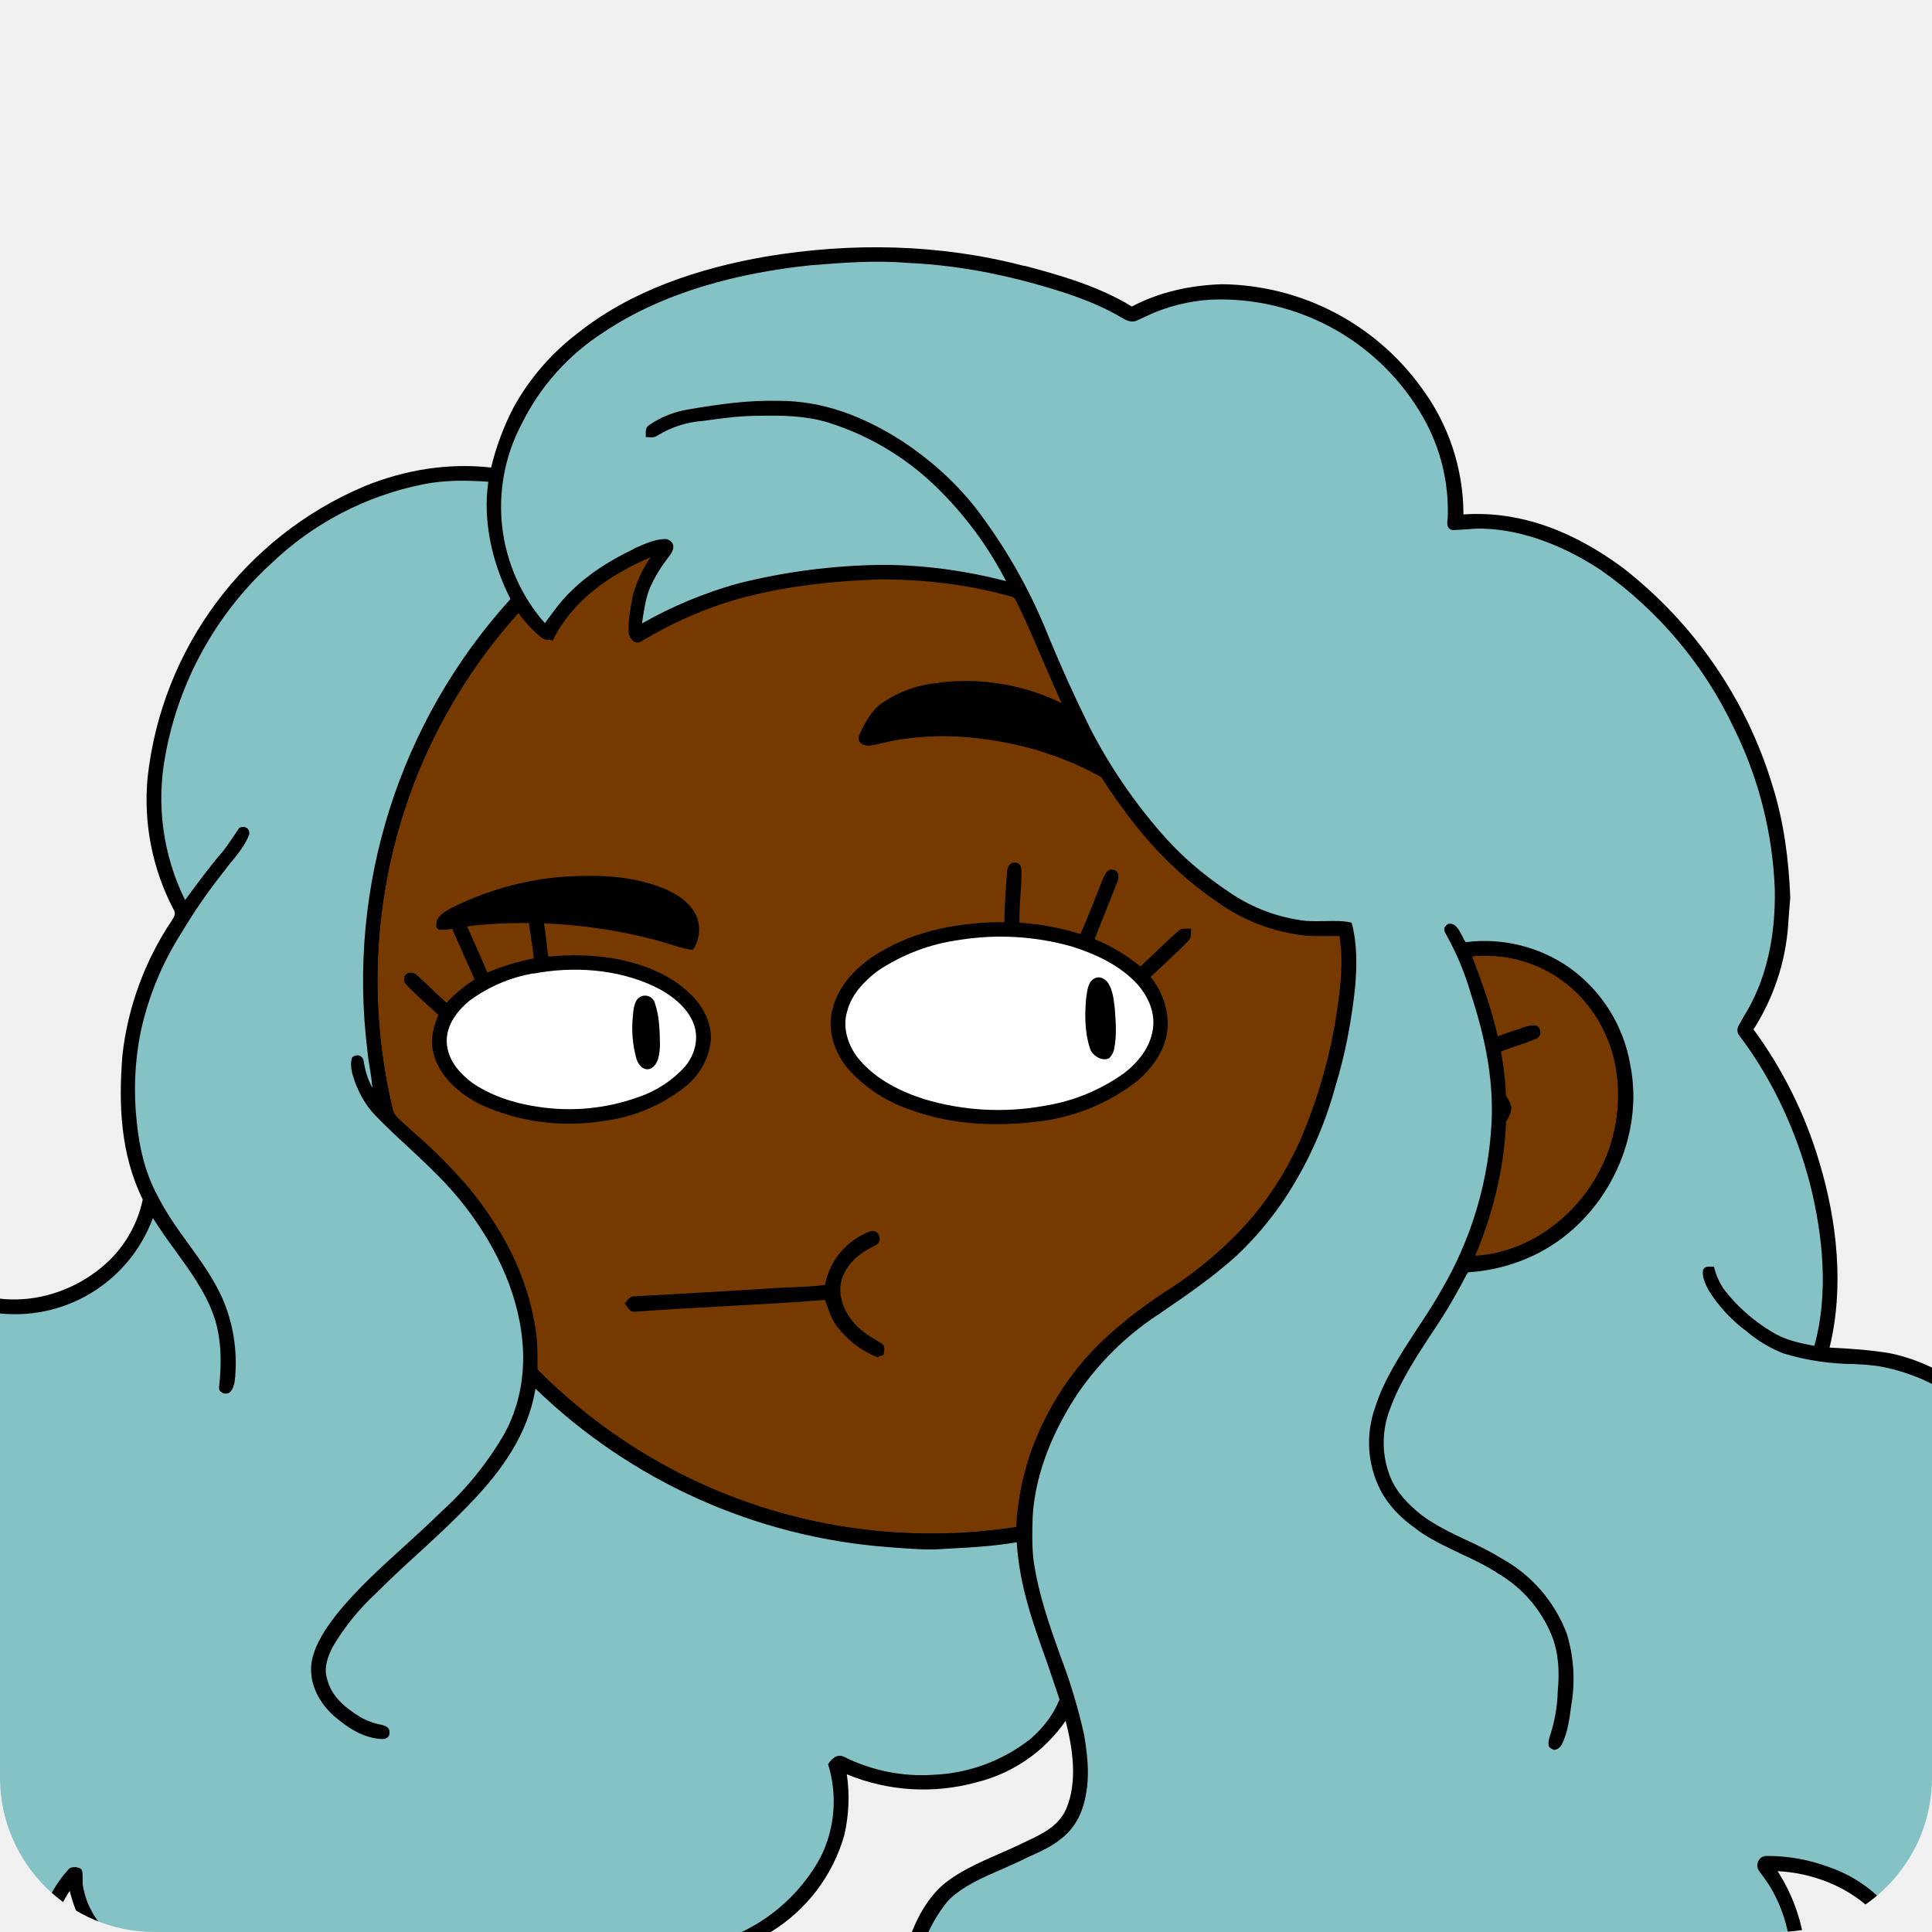
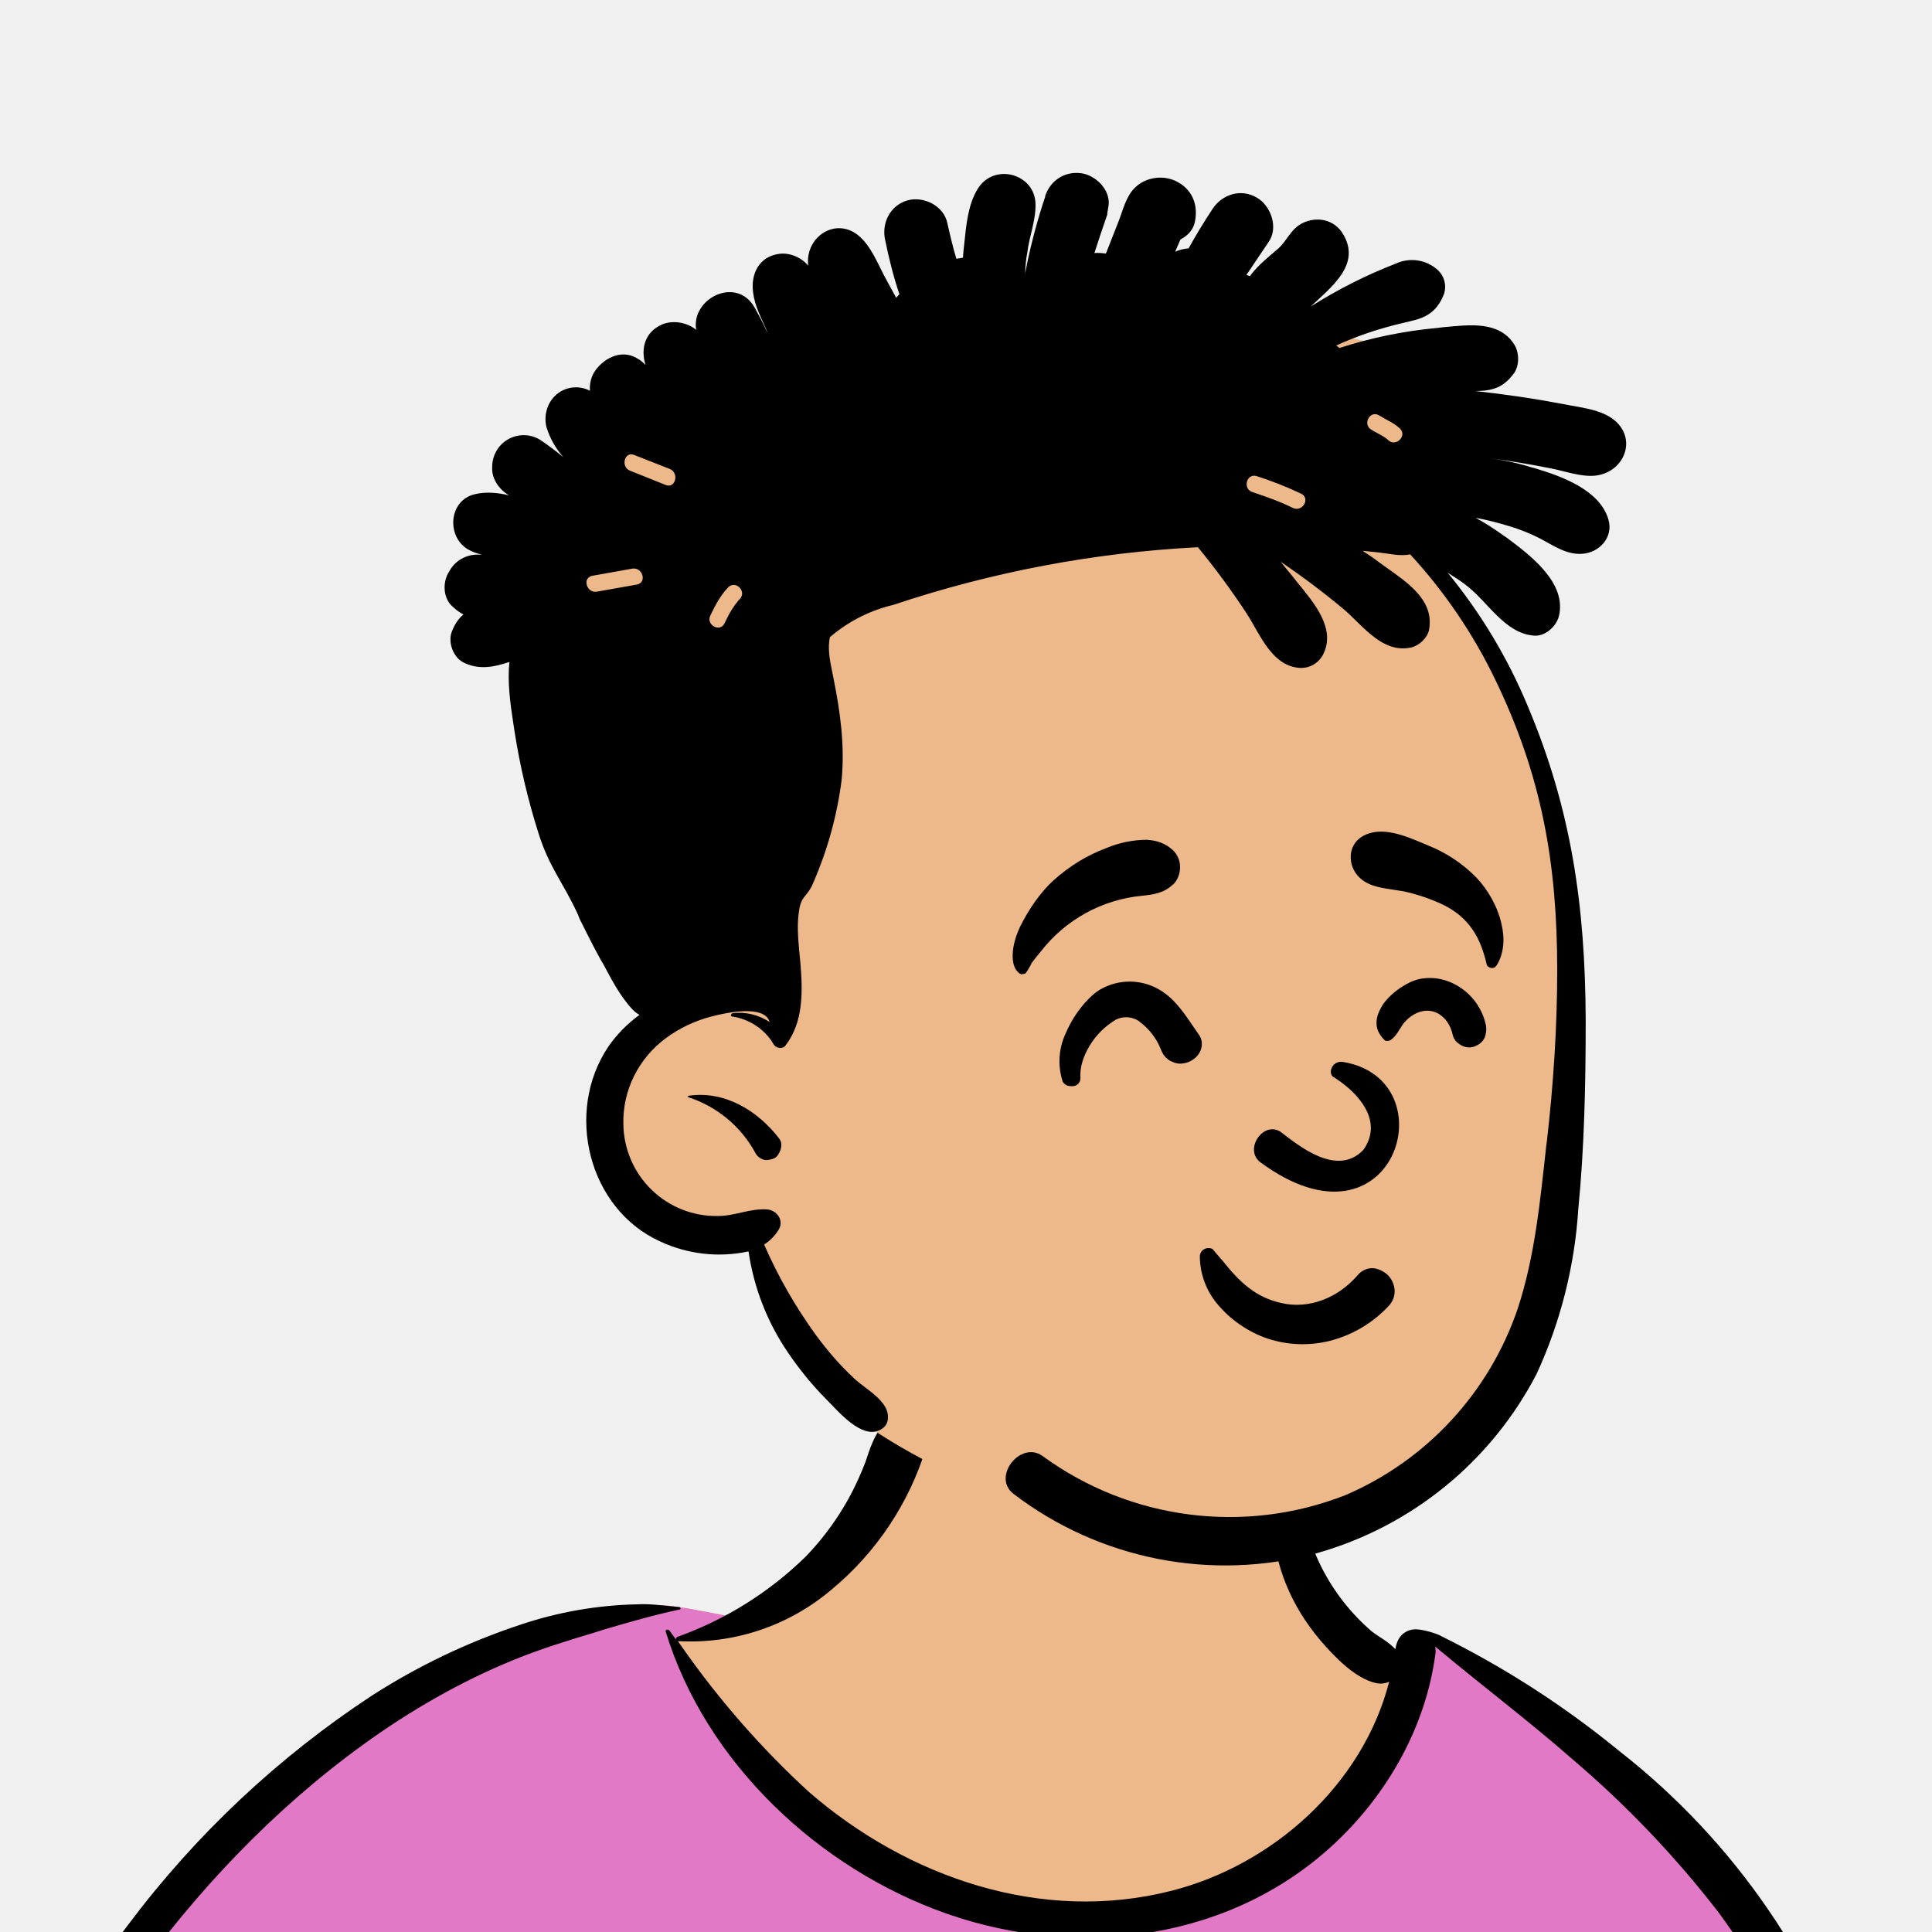
- <svg xmlns="http://www.w3.org/2000/svg" viewBox="0 0 762 762" fill="none" shape-rendering="auto">
+ <svg xmlns="http://www.w3.org/2000/svg" viewBox="0 0 704 704" fill="none" shape-rendering="auto" width="256" height="256">
  <mask id="viewboxMask">
-     <rect width="762" height="762" rx="60.96" ry="60.96" x="0" y="0" fill="#fff" />
+     <rect width="704" height="704" rx="0" ry="0" x="0" y="0" fill="#fff" />
  </mask>
  <g mask="url(#viewboxMask)">
-     <path d="M396 164.8a224.8 224.8 0 0 1 104.8 42.4c6.2 4.9 12.5 9.4 18 15a225.4 225.4 0 0 1 71.8 149 58.5 58.5 0 0 1 50.9 42.2 71 71 0 0 1-27.6 76.5c-11 7.7-24.5 12-38 11.7-5 0-10-1.6-15-1.8-1.9 2.2-3.3 4.9-4.8 7.3A223.3 223.3 0 0 1 389 609.8c-11 .7-21.9 2-33 .7a223.7 223.7 0 0 1-178.8-342.3A223.4 223.4 0 0 1 352 163.5c14.6-1.4 29.4-.3 44 1.3Z" fill="#000" />
-     <path fill-rule="evenodd" clip-rule="evenodd" d="M498.8 213.2A216 216 0 0 0 363 169c-13-.2-26.2 1.6-39 4a218 218 0 0 0-113.6 365.5 218.5 218.5 0 0 0 260.4 40.2c35-18.8 64.2-47.3 84.4-81.5l-3-1.6c-2.8-1.4-5.7-3-8-5-2.2-2-.3-5.8 2.7-4.7 1.5.7 3 1.6 4.4 2.4a55 55 0 0 0 59.6-3.6 64.5 64.5 0 0 0 25-69.8 53.1 53.1 0 0 0-24-31 52.6 52.6 0 0 0-47-2.8c-1.6.8-3.4 1.5-5 1.3-2.5-.2-2.8-4.2-.6-5.2 8-4 16.5-5.6 25.4-6.4a217 217 0 0 0-72-146.4c-4.4-4-8.7-8.1-13.9-11.3Zm107.6 196.2c2-1.2 1.3-5.1-1.4-5-2 0-4.2.8-6.2 1.6l-1.4.4a95.1 95.1 0 0 0-25.5 12.4c-2.2 2-2.2 4.4.1 6.2a92 92 0 0 0 5.2 2.8 36 36 0 0 1 13 9.2c-.2 1.9-2 3.4-3.4 4.5l-.2.2c-3.9 3-8.8 5-13.6 7-2.5 1-4.9 2-7.1 3.1-1.7.8-2.6 2.2-1.6 3.9 1 2 3.2 1.1 5 .5l.6-.2 5.4-2.3c5.4-2.3 11-4.5 15.4-8 2.7-2.1 5.1-5.1 5.4-8.7-.5-3.4-2.7-5.7-5.3-7.8a83 83 0 0 0-11.6-7.2l-1.1-.6c5.4-3 10.8-5.6 16.6-7.7l5-1.7a52 52 0 0 0 6.7-2.6Z" fill="#763900" />
-     <g transform="translate(-161 -83)">
-       <path d="M561.9 423.3c1.8.4 1.9 1.9 2 3.5 0 6.7-1 13.4-.8 20.1 8.3.6 16 2 24 4.5 3.2-7.1 6-14.4 8.8-21.6 1-1.8 1.5-4.1 4-3.8 2.4.3 2.6 3 1.8 4.8l-9 22.6a69.9 69.9 0 0 1 18.1 10.8c5-4.6 9.7-9.4 14.7-13.8 1.6-1.6 3.3-1 5.3-1.1-.2 2 .3 3.6-1.4 5.1-4.7 4.8-9.7 9.3-14.6 13.9a30 30 0 0 1 6.7 16.7c.7 9.9-4.8 18.2-12 24.4a78.6 78.6 0 0 1-40.5 16.1c-16.6 1.9-33.8.9-49.5-5A56.4 56.4 0 0 1 495 504c-5-6.4-7.8-14.7-5.7-22.8 2.4-9.9 9.9-17.3 18.3-22.4 14.8-9 32.4-12.1 49.5-12.1.2-6.6.5-13.2 1.1-19.7 0-2 1.2-4.3 3.6-3.7ZM372 441.4c2-.2 2.6 2.2 3.1 3.6 1.2 5 1.3 10.2 2.2 15.3a99 99 0 0 1 25.7.7c10.9 2 22 6 30.1 13.9 5 4.6 8.5 11.2 8.3 18.1a27 27 0 0 1-10 18.5 65 65 0 0 1-33 13.7 84 84 0 0 1-47.3-6.3c-8.5-4.1-17-11.2-19.2-20.8-1.3-5.2 0-10 2-14.8-3.9-3.5-7.7-7-11.5-10.7-.8-1-2.4-2.2-2-3.6 0-2.6 3.5-3 5-1.4 4 3.5 7.7 7.4 11.7 10.9 3.4-3.6 7-6.6 11.1-9.2l-8.2-18.4c-1.1-2.2-.9-4.4-.7-6.8 1.2.2 2.6.3 3.8.8 1.2 1.2 1.8 3 2.6 4.5 2.5 5.7 5.1 11.4 7.5 17.2 6-2.6 12-4.3 18.3-5.6-.4-5.4-1.7-10.6-2-16 0-1.6.4-4.1 2.5-3.6Z" fill="#000" />
-       <path d="M539.5 453.7a103 103 0 0 1 44.2 2.6c9.5 3 19.2 7.5 26 15 4.3 5 7 11.1 6 17.7-1.1 7.2-5.8 13-11.4 17.3a73.5 73.5 0 0 1-31.1 12.8 101.6 101.6 0 0 1-47.7-2.6c-9.4-3-19-7.8-25.5-15.5-4.3-5-6.9-12.4-4.9-19 1.6-6.6 6.7-12 12-16a76 76 0 0 1 32.4-12.3ZM371.5 467c15.6-3 33-1.8 47.4 5 6.4 3 13.4 8.2 15.8 15.1 2 5.7.3 11.8-3.3 16.3a43.5 43.5 0 0 1-18.6 12.3 80.5 80.5 0 0 1-39.8 3.8c-9-1.3-18.4-4.3-26-9.6-5.1-4-9.5-9-9.8-15.9-.2-6.6 3.9-12 8.7-16.1a59.4 59.4 0 0 1 25.6-11Z" fill="#fff" />
-       <path d="M592.2 469.2c2.2-1.6 4.7-.3 6 1.7 1.8 3 2.1 6.6 2.5 10.1.4 5.2.8 10.7-.3 15.9-.3 1.3-1 2.6-2 3.5-3 1.4-6.9-1.3-7.6-4.2-2-6.2-2-13.2-1.4-19.7.4-2.3.6-5.9 2.8-7.3ZM413.3 476.3a4 4 0 0 1 6 2.4c1.8 5.1 1.9 11 2 16.3-.1 3.1-.4 8-3.8 9.5-2.6 1-4.6-1.4-5.4-3.6a45.1 45.1 0 0 1-1.5-17c.2-2.3.4-6.2 2.7-7.6Z" fill="#000" />
+     <g fill-rule="evenodd" clip-rule="evenodd">
+       <path d="M705.3 1074a2351.1 2351.1 0 0 1-15.6-101c-1-7.7-2.5-16.4 2.7-22 7.3-8 14-14.8 14.8-26.2.8-10.7-2.8-22.4-5-32.8a809.4 809.4 0 0 0-17.3-64.7c-6.6-21.7-13.9-43.2-21.3-64.6-6.9-20-13.5-40.3-22.5-59.5-17-36.5-46-63.5-81.6-81.6-9-4.5-27-20.5-36.3-24-8.5-3.4-8.5 6.3-16.9 2.6-6.7-2.9-13-6.7-16.7-13.2-4-7-14.3-16.9-15.9-25-3.3-17.4.3-32.2-12-45.3a90 90 0 0 0-41.1-23.8c-33.7-9.3-78.5-2.8-98.8 28.5-9.7 14.9-13 33-26.2 45.1-11.4 10.7-8.8 18-23.6 23.4-.9.3-23.6-4.5-24.4-4.2-16.2-3.5-31.7 6.2-46.5 11.8a325.4 325.4 0 0 0-63 32.3 399.2 399.2 0 0 0-102.3 98.5 482.5 482.5 0 0 0-76.4 161c-1.7 6.4-3.5 13-1.5 19.4 1.7 5.3 5.4 9.2 9.8 12.4 6 4.3 18 7 17.7 15.7-.1 6.6-2.4 13.5-3.5 20-1.3 7.7-2.3 15.5-3.4 23.2-4.8 35.4-8.6 71-10.3 106.6a920 920 0 0 0-.5 106c.1 2.3.8 4.5 2 6.2-1 .4-1.2 2.4.1 2.7l2.7.5a12 12 0 0 0 7 2.4l5.5.2c19.3 4 38.6 7.9 58.1 10.8 23.8 3.5 47.6 6.3 71.5 8.7 49.2 4.8 98 3.2 147.1.6a1877 1877 0 0 1 147.4-2c49.2 1.4 98.4 3.5 147.6 4.4 55 1 110-.5 164.8-5 7.5-.5 12.2-6.5 10.7-14-8.9-44.7-19-89.1-27-134Z" fill="#edb98a" />
+       <path d="m201 597.5 1.2-.4c14.5-5.7 29.6-14.8 45.4-11.4.5-.2 10.8 1.9 17.9 3.2l-6.7 7L247 598c40.7 67.1 88.8 100.7 144.3 100.7 55.5 0 97.7-33.6 126.4-100.7l4-1c.4 0 1 .2 1.5.4 9.3 3.6 27.4 19.6 36.3 24.1 35.6 18 64.5 45 81.6 81.6 8.7 18.6 15.2 38 21.8 57.5l.7 2c7.4 21.4 14.7 43 21.3 64.6 6.3 20.4 12 41 16.6 61.8l.7 2.9c2.2 10.4 5.8 22 5 32.8a29 29 0 0 1-3 10.7l-80.4 29 38.4 261.3c-35.1 1.5-70.3 2-105.5 1.3-49.2-.9-98.4-3-147.6-4.3-47.7-1.2-95.3-.7-143 1.7l-12 .6a946.3 946.3 0 0 1-139.5-1l-3.1-.3v-38.3l16.3-212.9-83-15.6-81.3-39.5a21.7 21.7 0 0 1-5.6-8.8c-1.9-6-.5-12 1-18l.5-1.3a492.8 492.8 0 0 1 76.4-161A399.3 399.3 0 0 1 138 629.7c19.8-13 40.9-23.9 63-32.3Z" fill="#e279c7" />
+       <path d="M232.2 584.6c5.1-.3 10.3.6 15.4 1 .4.1.6.8 0 .9-9 1.9-18 4.5-26.9 7.1l-3.8 1.2c-10 3-19.8 6-29.6 10-19.4 7.9-37.8 18.5-54.8 30.8C67.2 682.8 20 754.3-9.9 828.3a526 526 0 0 0-24.3 77c-.4 1.6-2 5.4-1 7 .7 1.3 3.6 2.1 5 2.9l4.5 2.3 25.2 12.9 2.3 1.1c38 18.6 78.4 34.4 121 35.5l.4-3.7a342 342 0 0 1 9.9-60c.3-1 1.6-.6 1.7.3 3 23.1 2 46.4 1 69.7-1.8 41-4.3 82.2-6.5 123.3-1.2 20.6-2.6 41-3.9 61.7-1.3 20.5-1.7 41.6-4.7 62-.6 4.6-6 7-10 6.6-4.4-.5-7.9-4.5-8-9 0-11.9 1.5-24 2.4-35.8l2.5-33.8c3.1-41.1 6.8-82.2 10.2-123.3a4771 4771 0 0 1 3.8-43.7C76.4 979.8 34.2 963-6.1 943.5c-.6 13.2-2 26.5-3.4 39.6-3.8 36.8-7.1 73.6-9.6 110.5a2254.2 2254.2 0 0 0-4.2 92.7l-.2 7c0 4.4-.5 8.5-4.3 11.7-3.7 3.3-8.9 3.5-12.6 0-5-4.6-4.2-10.9-4-17.1a1675.6 1675.6 0 0 1 1.8-47.2 1321 1321 0 0 1 10.5-109.5l2-14c3.5-26 7.5-52.7 15.5-77.9-3.1-1.5-6.2-3-9.3-4.7-5.5-2.7-11.2-5.4-16.6-8.4-4.2-2.5-7.9-5.8-9-10.8-1.4-5.5.6-11.5 2-16.9v-.4a502 502 0 0 1 26.6-80 523.2 523.2 0 0 1 67.8-117 353.8 353.8 0 0 1 88.7-83.3 239 239 0 0 1 53.8-25.7 142.6 142.6 0 0 1 42.8-7.5Zm90.1-66c6-6.5 18.1.2 15.2 8.8a108.2 108.2 0 0 1-34.7 52A79.4 79.4 0 0 1 247 598l1.7 2.4a321.1 321.1 0 0 0 46.1 52.6c36 31.2 84.8 48 132 36 37.1-9.4 69.8-38.8 79.4-76.2-1.3.6-3 .9-4.8.5-7.7-1.7-15.3-9.8-20.3-15.6-5.3-6.3-9.5-13-12.6-20.7-5.6-14-7.4-32.1.3-45.7 1-1.7 3-.7 3.3 1l.3 2.5c1.5 12.7 3.3 25 9.3 36.6a76 76 0 0 0 18.2 23.1c2.6 2 5.8 3.6 8.1 6l.5.4c.6-5 4.1-7.3 7.6-7.2 3.3.2 7.3 1.6 8.8 2.3l.1.1a341 341 0 0 1 65.1 42 259 259 0 0 1 88.4 129c7.5 25.3 11.8 51.4 16.3 77.4l2.8 16c4.2 23.9 8.9 48.4 18.4 70.7 2.5 5.7.6 11.1-5.5 13.4A1493 1493 0 0 1 688 953c3.7 16 6 32.5 8.7 48.5 6 34.1 13.2 68 19.4 102 3.2 17.5 6.1 35 9.3 52.3l4.7 25.2 2.4 13.6.1.7c.5 2.4 1 4.9.4 7.3-.8 2.7-2.9 4.6-4.8 6.6-1.6 1.6-3.8 1.6-5.7.7l-.7-.3c-3.4-1.6-6-3.2-7.3-7-.7-2.5-1-5.2-1.5-7.7a3535.6 3535.6 0 0 1-7.8-43.6l-1.6-9.1c-5.2-31.4-10.2-62.9-12.8-94.5-1-14-2.3-28.1-3.5-42.2l-.9-10.5c-1.1-13.3-2.5-27-2.7-40.5l-4.5 1.6L657 964c-5.5 2-12.5 6-18.4 5.2-2.9-.3-5-1.2-6.8-2.9 2 28.8 4.8 57.4 8.5 86a1965.7 1965.7 0 0 0 22 135c.6 3.2 1.4 6.4 1.9 9.6.5 3.7-.5 5.9-2.5 9-1.7 2.4-5 3.7-7.8 2-3.6-2.3-5.5-4.3-6.5-8.4-1-3.7-1.6-7.6-2.3-11.4a1654.2 1654.2 0 0 1-11.4-65.2c-7.8-52-12.7-104.4-15.2-156.8a1388 1388 0 0 1-1.4-77.8c0-13.3.5-26.6 1.4-39.9 1-13.4 3-26.5 4.8-39.8 0-.5.7-.5.7 0 .8 14.9 2.1 29.8 2.8 44.7.6 14.3.9 28.5 1.4 42.8.6 18.7 1.5 37.5 2.7 56.2a9.6 9.6 0 0 1 8.5-3.1c4.7-1 9.7-3.4 14.1-5l16.8-5.5 26.4-8.7a679 679 0 0 1-18-80.8l-2-12.3c-4-24.2-8.5-48.5-15.8-72a229.8 229.8 0 0 0-34.8-68.2 370.2 370.2 0 0 0-52.7-55.3C557 627 539.7 614 523 600c.1.9.2 2 0 3-3.5 25.9-17 50-35.8 67.9-37.7 36-93.6 43.4-142 26.5-46.7-16.3-88-55-102.6-102.8-.3-.8.8-1 1.3-.5l2.4 3.3c0-.4.2-.9.7-1a129 129 0 0 0 46.6-29.2 100.2 100.2 0 0 0 21.3-33.3l.4-1c1.7-5 3.2-10.2 7-14.2Z" fill="#000" />
    </g>
-     <g transform="translate(-161 -83)">
-       <path d="M531 352.3a85.8 85.8 0 0 1 60.6 15.1 82.9 82.9 0 0 1 29 33c1 3-.4 3.8-2.6 5.3-4-2.2-6.9-5.6-10.5-8.3-13-9.7-28-16.3-43.7-20.2-15-3.5-30.6-5-45.8-2.8-4.8.4-9.3 2-14 2.7-2.4.2-5.1-1.2-4.2-4 1.9-4.2 4.2-8.6 7.6-11.7a45 45 0 0 1 23.6-9ZM383 428.8c13.4-.8 26.3-.6 39 4.3 5.9 2.3 11.6 5.9 14 12a14 14 0 0 1-1.8 12.6c-4.9-.7-9.4-2.6-14.1-3.8a203 203 0 0 0-71-6c-5 .4-10 2-14.8 1.8-1.8-.5-1.2-2.2-1-3.5.9-2.5 3.6-3.9 5.8-5.1a119.2 119.2 0 0 1 43.9-12.3Z" fill="#000" />
-     </g>
-     <g transform="translate(-161 -83)">
-       <path d="M504 568.7c3.7-1.3 5.6 4 2.2 5.5-5.7 2.8-10.8 6.6-13 12.8-2.2 6.4.5 13.1 4.8 18 3 3.4 6.6 5.4 10.4 7.7 2 1 1.3 2.8 1.1 4.6l-2.5 1A37 37 0 0 1 491 606c-2.3-3.2-3.3-6.7-4.6-10.3-25.1 2-50.4 2.8-75.5 4.7-1.8-.3-2.4-2-3.5-3.3 1.1-1.2 1.7-2.7 3.5-2.8 17.4-.9 34.6-2 52-3 7.8-.7 15.7-.5 23.5-1.5a27.9 27.9 0 0 1 17.5-21Z" fill="#000" />
-     </g>
-     <g transform="translate(-161 -83)" />
-     <g transform="translate(-161 -83)" />
-     <g transform="translate(-161 -83)">
+     <g transform="matrix(.99789 0 0 1 156 62)">
      <g fill-rule="evenodd" clip-rule="evenodd">
-         <path d="M565 187.8c14.4 3.8 29.8 8.3 42.4 16.1 11-5.8 23.2-8.4 35.6-8.8a98.4 98.4 0 0 1 78.4 40.5 84 84 0 0 1 16.8 50.3c23.3-1.6 44.4 7.4 62.8 21a171.7 171.7 0 0 1 59.1 86c4.5 14.3 6.4 29.2 7 44.1l-.6 7.5-.3 4.3a88 88 0 0 1-13.6 40.2 170.2 170.2 0 0 1 26 52.5c7 23.2 9.8 49.3 4 73 8 .4 15.8.9 23.6 2.2 11.8 2.3 23.1 8.3 32.9 15.2a68.2 68.2 0 0 1 26.4 33.6c4.1 12 4 23.8 3.6 36.3v5.8c-.1 6.6-.2 13.3 1.5 19.4 2 8 6.8 15.3 13.3 20.1 5.7 3.9 12 6.7 19 5.8h1.8c2.4-.2 5-.4 5.1 3a40 40 0 0 1-14 14.9c-8.4 5.5-18 9.8-28.1 10.1v.5c.1 5.8.3 11.3-.5 17.1-1.6 10.7-5.1 21-10.2 30.5a130.1 130.1 0 0 1-43 46.5l-1.1-.6c-1.3-.7-2.8-1.6-2.8-3 0-1.5.2-3 .4-4.6.2-1.8.4-3.5.4-5.3a37 37 0 0 0-12.5-26.4c-9.8-9-23-13.9-36.3-14.6a70.6 70.6 0 0 1 9 56c-4.2 18.1-14 34.9-27.6 47.5a79.7 79.7 0 0 1-44.1 21.7c-.5 3.5-1.2 7-3 10.1a46.2 46.2 0 0 1-20.8 18.3A57.1 57.1 0 0 1 743 980c-2.4-.3-4.3-2.6-3.3-5l2.4-2.3c1.7-1.5 3.3-3 4.4-5.2 4.8-8.6 6-19.3 2.7-28.7a28 28 0 0 0-18.7-18.3A42.7 42.7 0 0 0 713 919c-11.5 1.4-22.5 5.4-33.3 9.4l-9.1 3.2c-15.7 5.2-31 9.8-47.6 10.5-14-.1-27.7-3.6-38.9-12.3a56 56 0 0 1-20.7-34.8c-2.6-12.8-2-25.7.4-38.4a79.4 79.4 0 0 0-26.6 46.4c-.9 5.5-.5 10.8.6 16.2.6 2-.4 2.7-1.7 3.6l-1 .8c-5.4-3.4-7.8-8.5-10.5-14l-.4-.8c-4-8.9-7-18-8.4-27.8-.8-9.1-.3-18.3 2-27.2 2.5-9.6 7-19.8 14.3-26.7 6.4-5.7 14.9-9.4 23.1-13a211.2 211.2 0 0 0 10.7-4.9c6.4-3 12.6-6 15.6-12.7 4.6-10.8 2.6-23.8-.2-34.8A60.2 60.2 0 0 1 546 786a78.9 78.9 0 0 1-51-3.2 65 65 0 0 1-1 24 65.9 65.9 0 0 1-29 38.2 111 111 0 0 1-56.7 16.5c-.9 13.4-8 24.3-17.3 33.5a117.6 117.6 0 0 1-53.5 28.7 104.1 104.1 0 0 1-43.7 2l-1-.3c-1.6-.4-3.1-.7-4-2.3-.2-2 0-4.3 2.4-4.8l3-.6c4.8-1 9.3-1.8 13.4-5 4.8-3.8 6.7-9.8 7.2-15.7.1-8-4-14.9-9.7-20a68.8 68.8 0 0 0-27.3-13.6c-7.8-2-15.8-3.9-23.8-4.4-5.2-.6-10.7-.2-16.1.2-6 .4-11.8.9-17.4 0a39.4 39.4 0 0 1-23.2-12.6c-4.6-5-7.2-11.2-8.8-17.8-5 7.4-7.8 16.4-5.6 25.2a14 14 0 0 0 3.1 5.6c.7.8 1.3 1.6 1.8 2.5.3 2.7-3.5 4.7-5.8 3.7-10.3-2.6-20-6-26.8-14.6a38.8 38.8 0 0 1-37.8-10.6A74.8 74.8 0 0 1 98 803c-3.7-17.5-3.4-36 .5-53.5 3.9-17.4 11.8-35.3 24.5-48.2a31.3 31.3 0 0 1-14.2-18.3 66.7 66.7 0 0 1-1.6-34 53 53 0 0 1 16-30.4 28.6 28.6 0 0 1-13-15 48.4 48.4 0 0 1 5.6-43.8c3-4.4 7.1-8.6 12-11 2-1.3 5.1-.3 5.4 2.2-.1 1.6-.5 3.3-.9 4.9-.4 1.7-.8 3.3-1 5-1 8.9 2.2 18 8.5 24.2a38 38 0 0 0 25.2 10.4c13 .4 26-4.3 36-12.6a47 47 0 0 0 16.3-26.8c-8.8-17.9-9.6-37.6-8-57.1a119.5 119.5 0 0 1 19.3-52.7c1-1.5 2-3 .8-4.7a93.3 93.3 0 0 1-10.2-51.8 141.5 141.5 0 0 1 85.5-115c15.9-6.5 33-9.3 50-7.4 2-8.3 5-16.3 8.9-23.8a93.5 93.5 0 0 1 25-29c21.2-17 48-25.8 74.4-30.4 34-5.7 68.7-5 102 3.7Zm-147.4 115a48 48 0 0 0-7 15.1c-.9 4.7-1.8 9.4-1.7 14.1 0 2.4 2.4 5.6 5 4a157.6 157.6 0 0 1 33-15.2c19.9-6.3 40.3-8.5 61-9.3 17.6 0 35 2 52 6.8 1.2.3 1.6 1.2 2.1 2.2l.5 1c3.4 7 6.5 14.3 9.6 21.5 3 7 6 13.9 9.2 20.7a220.8 220.8 0 0 0 30.5 48.4c8.4 10 18 18.9 28.8 26.3a73 73 0 0 0 35.3 13.6c2.8.2 5.6.2 8.4.2h5c1.6 9.9.5 19.7-1 29.6-2.4 16.5-7 32.7-13.3 48.2a129.2 129.2 0 0 1-19.6 32.5 153.4 153.4 0 0 1-34.9 30c-8 5.3-15.6 11-22.6 17.4A110.3 110.3 0 0 0 574 641a105.8 105.8 0 0 0-12.2 44.5l-2 .2c-9.6 1.1-19.2 2.3-29 2.1a216 216 0 0 1-85.6-16.2c-27-11-51.5-27.7-72.2-48.2V621.4c0-5.3 0-10.4-1-15.6-3.3-20-12.7-37.8-25.4-53.5a202.2 202.2 0 0 0-22.6-22.8l-5-4.6-.6-.5c-1-1-2-2-2.4-3.4a216.6 216.6 0 0 1 49.5-196.2 47 47 0 0 0 9 9.6c1 .9 2.2 1 3.5 1l1 .2c7.9-16 22.6-25.9 38.5-32.8Zm370.7 178a51.4 51.4 0 0 0-46.7-20.6c7 18.2 12.8 36.1 13.4 55.8.8 21.4-4 43-12.3 62.6a60.5 60.5 0 0 0 41.6-22.3 64.3 64.3 0 0 0 14.9-41.3 56 56 0 0 0-11-34.3Z" fill="#000" />
-         <path d="M519 186.7c21.5.9 42.9 5.5 63.2 12.2 7.4 2.5 14.7 5.5 21.4 9.5 1.6 1 3.5 1.8 5.4 1.2l3.9-1.8 3.3-1.5c8.1-3.3 17-5.2 25.8-5.2a92 92 0 0 1 80.3 46.5 74.4 74.4 0 0 1 9.7 39.6c-.3 2.1-.6 4.4 2 4.9l5-.3c2.4-.2 4.7-.4 7-.3 16.6.5 33.2 7.5 46.9 16.7a159.2 159.2 0 0 1 52 62A156.6 156.6 0 0 1 861 434c.3 17.6-3 35.5-12.6 50.5l-.8 1.5c-1.1 1.8-2.2 3.5-.4 5.7 13 17.2 22.3 37.5 27.7 58.3 5.1 20.3 7.4 43.4 1.7 63.8-6-1.1-11.7-2.3-16.9-5.6a66.7 66.7 0 0 1-19-17 28 28 0 0 1-3.7-8.6h-1.4c-1.2 0-2.1-.2-2.9 1.3-.5 2.7 1 5.7 2.2 8a58.6 58.6 0 0 0 15 16.2 51 51 0 0 0 14.5 8.7 97.9 97.9 0 0 0 27.8 4.2c4 .2 7.8.4 11.7 1.2a76.4 76.4 0 0 1 28 11.9 66 66 0 0 1 27 30.8 78.3 78.3 0 0 1 4.3 34.6c-.4 7.5-.8 14.9.5 22.5a43 43 0 0 0 14.3 27.9c6.4 5.4 14 8.6 22.5 9.2a52.7 52.7 0 0 1-35.4 16.2c-2.8 1.2-3.6 6.2-3.3 9 .6 12.6-2.2 25-7.3 36.5-8.2 18.3-22 33.7-38 45.8.7-8.1-1-16-4.9-23.2a54.1 54.1 0 0 0-29.2-24A69.4 69.4 0 0 0 858 815c-3-.2-4.7 3-3.5 5.4.7 1.2 1.6 2.3 2.4 3.4 1.1 1.6 2.3 3.2 3.2 5 7.3 13 8.8 28.1 6.2 42.6a88.6 88.6 0 0 1-25.8 48 75 75 0 0 1-40.8 20.7l-4.6.9c-1.3.8-1.4 2.2-1.6 3.6l-.1 1.3c-.5 7-4.7 12.3-9.8 16.6A55.7 55.7 0 0 1 748 975c3.5-4.5 6.1-9.2 7.4-14.9 3-12.7.6-27.7-9.3-37a39.4 39.4 0 0 0-29.5-10c-13.3.7-26 5.3-38.6 9.8-5 1.8-9.9 3.6-14.9 5.2-14.1 4.4-28 8.6-43 8a52.6 52.6 0 0 1-40.4-18.6 57.7 57.7 0 0 1-11.6-31.2 90.9 90.9 0 0 1 3-35c.5-1.8 1-3.5-.9-4.5-2.1-1-4 .6-5.6 1.9l-1 .8c-18.4 14.6-32.3 37-32.7 60.9-6.6-14.5-11.3-29-9.2-45a60 60 0 0 1 13.1-32.6c5.6-5.8 14-9.4 21.7-12.7l6-2.7 4.1-2c4.5-2 9-4 12.7-7 4-3 6.8-7 8.5-11.8 3.3-9.8 2.5-19.3.8-29.3a219.5 219.5 0 0 0-9.5-31.5c-4.3-12.1-8.6-24.2-10.5-37.7-.6-5.5-.5-11.2-.3-16.8v-.2c1-17.3 8.4-34.5 18-48.8A115 115 0 0 1 617 602l1-.6.8-.6c10.3-7 21-14.4 30.2-22.8a133 133 0 0 0 18.3-21.6 153.2 153.2 0 0 0 20.3-44.6c4-13 6.5-26.3 7.9-39.8.7-8.4.8-16.8-1.4-25.1-3.3-.8-6.9-.7-10.5-.6-2.5 0-5 .1-7.6-.1a66.6 66.6 0 0 1-30-11.2c-9-6-17.6-13-24.9-21.1a206 206 0 0 1-30.2-43.8 570 570 0 0 1-16.4-36.2l-.4-1a211 211 0 0 0-28.8-50.2c-8-10-17.7-18.6-28.3-25.6-14.9-9.6-31.1-16.1-49-16-11.8-.3-23.4 1.3-35 3.3a38.3 38.3 0 0 0-16.2 6.4c-1.1.8-1.1 2-1.1 3.2v1.4h.7c1.6.2 2.8.2 4.2-.8a40 40 0 0 1 17.8-5.6c7.2-1 14.3-2 21.6-2 9.3-.2 18.5-.1 27.5 2.6a107.2 107.2 0 0 1 42.1 24.8 143.9 143.9 0 0 1 28.2 37.8c-16.3-4.2-33-6.5-49.8-6.4a244 244 0 0 0-55.8 7.3 166.8 166.8 0 0 0-38 15.8l.3-2c.7-4.3 1.3-8.6 3-12.4a56.2 56.2 0 0 1 7.3-11.9c1-1.4 2-2.8 1.7-4.7a3.5 3.5 0 0 0-3.5-2.3c-4 .2-8 2-11.8 3.7l-.4.3c-9 4.3-17.5 9.6-24.6 16.6-4 3.8-7 8.1-10.3 12.6a69.7 69.7 0 0 1-9.3-78.3 90.1 90.1 0 0 1 32.4-36.4c23.9-16.1 53.8-23.6 82-26.5 12.7-1 25.2-2 38-.9Zm222.6 273.5c7 18.2 12.8 36.1 13.4 55.8a147.3 147.3 0 0 0 0 0c-.6-19.7-6.4-37.6-13.4-55.8Zm-379.3-141c-7.1-14-11-30.6-8.7-46.2-8.5-.6-17.2-.7-25.6 1a121 121 0 0 0-60.4 31.6 135.2 135.2 0 0 0-41.4 75.4A90.6 90.6 0 0 0 234 438c4.8-6.5 9.5-13 14.8-19.1 1.3-1.6 2.5-3.3 3.6-5l3-4.4c2-1 4.2.1 3.9 2.6-1.6 4.3-4.9 8.3-8 12l-2.3 3a216.5 216.5 0 0 0-16.3 23.6 120 120 0 0 0-16.2 39.2A115 115 0 0 0 215 526c1 9.9 3.3 19.5 7.9 28.2 3.6 7.1 8 13.4 12.5 19.5 5.3 7.3 10.5 14.5 14 23a64.2 64.2 0 0 1 4.4 28.7v.2c-.2 2.2-.4 4.7-2 6.4-1.4 1.4-4.7.4-4.4-1.9 1.1-9.5 1-20-2.4-29-3.3-8.9-9-16.8-14.8-24.8a209 209 0 0 1-8.9-12.9 57.9 57.9 0 0 1-62.3 37.4 39.2 39.2 0 0 1-30.3-21.4 40.5 40.5 0 0 1-2.8-22.5 42.5 42.5 0 0 0-11 42.4c2 6.2 5.9 12.3 12.3 14.6.4.3 1 .5 1.4.6 1.5.6 2.9 1 3.1 2.8.6 2-.8 3-2.2 4l-.2.2a41 41 0 0 0-15 22.8 65.2 65.2 0 0 0-.8 34.3c2.3 7.9 6 15.3 14 18.5 5-3.8 10-7.1 16-9.1 1.5-.5 2.9-.5 4.3-.6h.8l.3 1.2c.3 1.4.6 2.6-.7 3.7l-3.6 1.5c-3 1.2-6 2.4-8.6 4.3a76 76 0 0 0-26.2 34.7 119.3 119.3 0 0 0-6.9 65.5c2.4 12.7 7.4 26 16 35.8a34.5 34.5 0 0 0 26.1 12.7c2 0 4-.3 6-.7 2.2-.4 4.6-.9 7-.6 4.2 8.3 12.8 11.2 21 14-5.4-14-.6-28.7 9.1-39.3 1-1.2 4.4-1 5.2.4.3 1 .3 2.2.3 3.4v2.1a32.7 32.7 0 0 0 27.4 27.5c5.1.7 10 .4 14.9 0l6.1-.4a91 91 0 0 1 23.5 1.5c13.8 2.6 27 6.2 38.7 14.2 6 4.2 11.4 10 14.1 16.7 4.1 9.5 2.4 21.5-4.5 29.4-2.3 2.7-5.3 4.2-8.4 5.9l-.8.4c19.7 1.1 40-4 57.6-12.9a89.3 89.3 0 0 0 32.5-26.6c4.3-6.1 7-12.7 7.9-20.1-10.7 0-21.6-1.5-31.9-4.3-2.9-1-3-3.6-.6-5.4a13 13 0 0 1 5 .6l1.9.4c24.3 5.3 50.7 3.7 73.4-6.6a69.4 69.4 0 0 0 34.2-30.8 49.4 49.4 0 0 0 3-36.8c1.6-2.3 3.6-4.3 6.5-2.8a68.5 68.5 0 0 0 35 7 66.2 66.2 0 0 0 38.5-14.3c5-4.4 8.7-9.2 11.3-15.4l-5-14.8c-5.5-15.3-10.8-30-11.9-47.2-8.4 1.4-16.8 2-25.2 2.4l-4.8.3c-4.8.3-9.4 0-14-.3l-6.8-.5a224.4 224.4 0 0 1-139-62.5c-3 18-13.2 32.2-25.5 45-6.6 7-13.8 13.6-21 20.2a477.5 477.5 0 0 0-16.4 15.5 93.8 93.8 0 0 0-17 21c-2 3.8-3.7 8.4-2.3 12.7 1.6 6.9 7.2 11.5 12.9 15a25.4 25.4 0 0 0 8.7 3.2c1.4.4 3.1 1 3 2.8.3 1.6-1 2.8-2.6 2.8-7.6-.2-14-4.5-19.5-9.3-6-5.4-10-13.4-8.5-21.6 1.3-6.6 5.6-13 9.7-18.2 8-10 17.9-18.9 27.6-27.7 4.7-4.3 9.4-8.6 13.8-12.9a128 128 0 0 0 25-31c5.3-9.8 7.6-21 7.2-32.1-.8-20.8-10-40.5-22.5-56.8-6.8-9-14.8-16.4-22.9-24-4.3-3.9-8.6-8-12.8-12.3-4.3-4.4-7.2-10-9-16-.6-2.1-1-4.8-.2-7 1.8-1.4 3.9-.9 4.5 1.3.6 3.9 1.6 7.4 3.5 10.8a110 110 0 0 0-1-7.6c-.4-2.4-.8-4.8-1-7.2a223.9 223.9 0 0 1 56.4-178Zm369.6 128.3c3-1 4.6 2.3 6 5 .3.8.8 1.6 1.2 2.1a58.5 58.5 0 0 1 41.1 10.2A59.4 59.4 0 0 1 804 503c5.6 28-8.7 58.3-33.3 72.6a69.5 69.5 0 0 1-30.7 9.2c-1.1 1.8-2 3.6-3 5.5l-2.7 4.8c-2.8 5-6 9.9-9.3 14.8-6 9.2-12 18.5-15.6 28.4a36.6 36.6 0 0 0 0 27.4c2.6 6.2 7.1 10.7 12.2 14.8 5.6 4.2 11.6 7 17.7 9.9 4.6 2.1 9.3 4.4 14 7.3a56.8 56.8 0 0 1 25.6 29.5 60.5 60.5 0 0 1 2 27.3l-.1.5c-.7 5.3-1.4 11.2-3.8 16-.5 1.2-2.7 3-4 1.7-1.9-.5-1.2-3.3-.8-4.7 2-6 3-11.6 3.2-18 .7-7.5.4-15-2.4-22a50.5 50.5 0 0 0-20.8-24.2c-5-3.3-10.3-5.8-15.5-8.2-6.2-3-12.4-5.8-18-10.2-5.5-4-10.2-8.8-13.3-14.8a41.3 41.3 0 0 1-2-32.6c3.5-11 10.1-21 16.6-31 3.4-5.1 6.8-10.3 9.7-15.5a145 145 0 0 0 19.3-61.5c1.7-19-2-37.2-7.9-55.1a108.6 108.6 0 0 0-9.5-22.9c-1-1.7-1.7-3.1.4-4.5Z" fill="#85c2c6" />
+         <path d="M68 102.4a35.3 35.3 0 0 1 19-11 139 139 0 0 0-19 11Zm-10.2 48c-1-4.3-1.5-8.5-1.7-12.8a9 9 0 0 0 5 3.5c-1.3 3-2.4 6.1-3.3 9.3Zm347 66.5c-6-25-33.9-72.9-40.5-82-7.1-23 32-41.2 10.7-59.1-9.6-8-22.4-11-34.3-13.8a376.8 376.8 0 0 0-248 26.7 36.2 36.2 0 0 0-32.3 10.7c-39.8 40 14.4 112.3 26.3 157.4 20.4 50.3-21.6 58.8-17 101.4 3.4 22 25.7 27.8 44.5 31 3 .8 7 1 8 4a83 83 0 0 0 27.5 48.4c-1.2 3.7-.3 8 4 11.3a212.9 212.9 0 0 0 137.4 41 132.1 132.1 0 0 0 95.6-45C427 394.5 422.1 323 414 258.3c-5.7-45 1.5 2.6-9-41.5Z" fill="#edb98a" />
+         <path d="M225.3 9.5c1.9-5.7 7-9.1 13-8.4 5.2.6 10.8 5.8 10.2 11.6l-.5 3.1v.4a550.3 550.3 0 0 0-4.7 14c1.3-.1 2.8 0 4.2.2L252 19c1.6-4 2.8-9.4 6-12.5 4-4.1 11-5 16-2 5.3 3 7.2 8.5 6 14.3-.6 3-2.6 5-5 6.3l-.3.2-1.9 4.4a15.8 15.8 0 0 1 4.9-1.2 215 215 0 0 1 8.7-14.3c3.5-5.4 10.4-7.6 16.2-4.2 5.2 3 8 11 4.3 16.2l-8.1 12 1.3.4.6-.8c2.9-3.6 6.2-6.2 9.7-9.2 3.2-2.8 4.6-7.2 8.9-9.3 5.3-2.6 11.7-1.3 14.8 4 6.8 11.2-4.6 19.5-11.8 26.4A179 179 0 0 1 353.5 34a14 14 0 0 1 15.3 2.5A8.3 8.3 0 0 1 371 45c-1.9 5-4.9 8-10.2 9.5-3.7 1-7.4 1.7-11.1 2.8a124 124 0 0 0-18.1 6.6l1.2.9a164.7 164.7 0 0 1 35.7-7.3l2.5-.3c9.1-.8 20-2.4 25.6 6.3 1.8 2.8 2 7.5 0 10.4-4 5.4-7.8 6.5-14.2 6.6a400.6 400.6 0 0 1 31.9 4.7l2.1.4c5.3 1 11.2 1.7 15.7 4.7 9.8 6.7 5.2 19.6-5.7 21-5.3.6-11.1-1.6-16.3-2.6a336.7 336.7 0 0 0-23-3.8c5.4.7 10.7 1.8 15.8 3.4l1.5.4c10 3 23.5 8 26.6 18.6 1.9 6.5-3.3 12.1-9.6 12.5-5.8.4-10.6-3.1-15.6-5.7a66.2 66.2 0 0 0-11.1-4.4c-4-1.2-8.1-2.3-12.2-3 3.4 1.8 6.8 4 10 6.3l1.6 1.1c8.6 6.4 21.8 16.4 18.8 28.5-1 3.8-5.2 7.5-9.3 7-10.6-1-16.5-12.2-24.5-18.3-2-1.6-4.4-3.1-6.8-4.6a193.3 193.3 0 0 1 29.2 48.5c16.1 38 21 73.2 21.2 114.1v1.3c0 22.6-.5 45.5-2.7 68a169 169 0 0 1-15.2 60 130.4 130.4 0 0 1-80.4 65.4 127.6 127.6 0 0 1-110.7-21.7c-7.9-6.2 2.6-19.4 10.6-13.8A116 116 0 0 0 335 482.8a113.8 113.8 0 0 0 62.9-68c6.3-19.1 8.2-39.5 10.4-59.3l.2-1.4c2.4-20.7 3.8-41.7 3.8-62.6 0-38.8-5.6-70.8-22.7-106a187 187 0 0 0-31-45.5c-3.7.8-7.8-.3-11.6-.7l-5.8-.6c2 1.3 4 2.6 5.8 4l2.5 1.8c8 5.7 18 12.1 16 23-.6 3-3.6 5.7-6.4 6.4-10.4 2.4-17.5-7.6-24.4-13.6a284.4 284.4 0 0 0-23.4-17.6l4.1 5 2 2.5c6 7.4 14.5 17 9.2 26.7a9 9 0 0 1-7.8 4.5c-10.7-.3-15-12.4-20-20a279.9 279.9 0 0 0-17.7-24 418.8 418.8 0 0 0-111.2 21l-1.2.3a55 55 0 0 0-22 11.5c-.8 3.9-.1 8 .7 11.8l.6 3c2.5 12.4 4.2 24.5 3 37.2a137 137 0 0 1-10.2 37.1c-2.3 5.8-4.6 4.7-5.4 10.9-.7 4.7-.3 9.5.1 14.2l.4 4c.9 10.6 1.3 22-5.5 30.7-1.1 1.3-3.4.8-4.2-.5l-1-1.6a21.3 21.3 0 0 0-14.2-8.6c-.7-.1-.4-1 .2-1.2 5-.6 9.6.7 13.5 3.2-1.8-6.5-16.4-3.3-21.2-2h-.1c-6 1.6-11.6 4.2-16.6 7.9-10 7.4-15.8 19-15.5 31.3a33.9 33.9 0 0 0 34.6 33.5c6.1 0 11.6-2.8 17.8-2.4 3.6.2 6.4 4 4.3 7.4a17 17 0 0 1-5.3 5.4 176 176 0 0 0 19 33.1c4.2 5.7 8.8 11 14 15.8 4 3.8 12.7 8.1 12.2 14.4-.1 2.2-1.3 3.6-3.4 4.5-6.4 2.6-14.2-6.4-18.5-10.8l-.3-.3a119.5 119.5 0 0 1-14.4-17.5A87.7 87.7 0 0 1 117 394a51 51 0 0 1-32.2-3.6c-26.4-11.9-35-47.3-19-71 3.1-4.5 7-8.4 11.4-11.6-1-.5-1.8-1.2-2.6-2-4.5-4.8-7.7-11-10.8-16.8l-.4-.6c-2.8-5-5.4-10.2-8-15.4l-.8-2c-5.5-11.8-10.4-17-14.3-29.4a250 250 0 0 1-8.7-36.8l-.5-3.3c-1.1-7.2-2.2-15-1.4-22.3-5.6 1.9-11.2 3-16.8.2-3.6-1.8-5.6-7-4.4-10.8 1-2.8 2.4-5 4.4-6.7-1.2-.6-2.3-1.4-3.2-2.2l-.8-.7c-3.4-3-3.6-8.5-1.6-12.1l.6-1c2-3.6 6-5.8 10-5.8h1.8c-1.8-.4-3.6-1-5.3-2-7.8-4.8-6.8-17.8 2.6-20 4-1 8.3-.6 12.6.4-.2 0-.3-.2-.5-.3-3.3-2-6-6-5.7-10a11.5 11.5 0 0 1 17.4-10c3 2 5.8 4.1 8.6 6.4a29.7 29.7 0 0 1-6.2-11c-1.2-5 .8-10.4 5.3-13a11 11 0 0 1 10.6-.2c-.2-2.6.4-5.3 2.1-7.6 3.6-4.8 10-7.6 15.5-4 .8.4 1.7 1.2 2.7 2.2-1.9-6-.2-12.1 6.1-14.8 3.9-1.6 9-.8 12.4 2-2-11.4 14.8-19.9 21.4-8 1.5 2.7 3 5.5 4.3 8.4l.5 1-.3-.7-.3-.8c-1.9-4.3-4.2-8.7-4.8-13.3-1-6.8 2-13.3 9.5-14.3 3.8-.5 8 1.2 10.6 4.3-1.3-10.6 10.5-18.3 19-10.4 4 3.7 6.2 9.2 8.7 14l4.4 8.1 1.2-1.3c-2.2-6.4-3.8-13-5.2-19.7-1.4-6.2 1.8-12.7 8.2-14.5 5.9-1.6 13.2 2 14.5 8.3 1 4.4 2 8.7 3.3 13l2.4-.4.2-2.5.3-2.8c.7-6.7 1.4-14.2 4.9-19.8 5.9-9.6 21-5.6 21.1 5.7.1 5.9-2.3 11.7-3 17.5-.5 2.5-.7 5.1-.8 7.7 1.6-8.5 3.8-17 6.4-25.2l1-3ZM95 337.3c13.3-2 25.4 5.4 33.3 15.7 1.4 2 .4 4.6-.8 6.2-1 1.1-2.2 1.3-3.6 1.5-1.7.2-3.7-1.1-4.4-2.6A43 43 0 0 0 95 337.8c-.1 0-.2-.4 0-.5Zm18.4-180.6.4-.4c2.7-2.8-1.5-7-4.2-4.3-2.9 3-4.7 6.5-6.5 10.2-1.8 3.4 3.4 6.4 5.1 3l.8-1.6a31 31 0 0 1 4.4-6.9ZM76.2 151c3.8-.6 2.2-6.4-1.6-5.8L60 147.8c-3.8.7-2.2 6.4 1.6 5.8l14.7-2.6Zm226.4-39.5c-3.7-1.2-5.3 4.6-1.6 5.8 5 1.7 10 3.4 14.8 5.8 3.5 1.6 6.5-3.5 3-5.2a132 132 0 0 0-16.2-6.4Zm-227.3-7.7c-3.6-1.5-5.1 4.3-1.6 5.7l13 5.2c3.6 1.5 5.1-4.3 1.6-5.8l-13-5.1Zm272.5-14.1-.5-.3c-3.2-2.1-6.2 3-3 5.1 2 1.3 4.2 2.1 6 3.6l.3.3c2.8 2.6 7-1.6 4.3-4.2-2-2-4.7-3-7-4.5Z" fill="#000" />
      </g>
    </g>
-     <g transform="translate(-161 -83)" />
+     <g transform="translate(315 248)">
+       <path fill-rule="evenodd" clip-rule="evenodd" d="M171 240.2a40.7 40.7 0 0 1-22.7 0c-6.9-2-13.8-6.3-18.9-12.1a27.4 27.4 0 0 1-7.2-18.2c0-.8.3-1.4.7-2a3.3 3.3 0 0 1 3.9-.8 174.4 174.4 0 0 0 3.7 4.3c6.1 7.7 12.1 13.4 21.4 15.4 5 1.2 10.1.7 14.8-1 5-1.8 9.4-5 13-9.1a7 7 0 0 1 5.2-2.6c2 0 4.1 1 5.7 2.4a8.8 8.8 0 0 1 2.6 5.8c0 1.9-.5 3.8-2.2 5.6a44.3 44.3 0 0 1-20 12.3Zm-.2-95.8c7.6 4.6 19 15.3 11 26.6-9.6 10-23.4-1.4-30.2-6.6-6.3-4-13.3 6.3-7.5 11 49 36.3 69-29.8 30.5-36.4-4.2-.8-5.8 4-3.8 5.4Zm-70.6-20.2a8.4 8.4 0 0 0-8.5-.7 27.5 27.5 0 0 0-9.8 9.8c-2 3.4-3.5 7.4-3.2 11.5 0 1-.3 1.6-.9 2.2-.4.4-1 .7-1.8.8-.6 0-1.3 0-2-.2-1-.4-1.6-1-1.8-1.6a23.8 23.8 0 0 1 1.2-17.6c3.2-7.6 9-14 12.8-16a21.4 21.4 0 0 1 20.7-.1c5.5 3 9 8 12.4 13l2.2 3.2c1.6 2 1.7 4.1 1.1 5.9-.6 2-2.3 3.6-4.3 4.5-2 .8-4.2 1-6.1 0-1.7-.6-3.2-2-4.1-4.3a23.1 23.1 0 0 0-8-10.4Zm123.2 8.6c-1.6.9-3 1.1-4.8.6-1-.3-2-1-2.8-1.7a5.6 5.6 0 0 1-1.5-2.8c-.6-2.7-2-5.2-4.1-6.8a8.2 8.2 0 0 0-6.5-1.7c-2.7.4-5.3 2.2-7 4.2-.6.7-1 1.4-1.5 2.2-.9 1.4-1.7 2.8-3 3.8-.4.4-1 .7-1.7.7l-.8-.1c-2.7-2.7-3.2-4.8-3.1-6.8 0-2 1-4.2 2.2-6.2 3.2-4.7 9.2-8.5 13.2-9.4 5.6-1.2 11 .2 15.5 3.3a22 22 0 0 1 9 13.7c.2 1.4 0 2.8-.4 4a5.6 5.6 0 0 1-2.7 3Zm-111-58.5c-3.3 3.2-7.3 3.7-11.2 4.1a53 53 0 0 0-37 20.4 74.6 74.6 0 0 0-3.2 4 28 28 0 0 1-1.5 2.7c-.5.9-.8 1.1-1 1.3l-1.3.2a2 2 0 0 1-1-.5c-1.7-1.5-2.2-3.8-2.2-6.3 0-3.9 1.5-8 2.8-10.7 3-6 7.2-12.3 12.2-16.8 5.7-5.1 12-9 19.2-11.7a39 39 0 0 1 14.6-3c3.5.2 6.8 1.2 9.6 3.8A8.4 8.4 0 0 1 115 68c0 2.3-.8 4.6-2.5 6.3Zm117.8 29.6c-.2.4-.5.6-.8.7a2 2 0 0 1-2-.3c-.4-.2-.6-.6-.7-1-2.2-9.7-6.4-16.9-15.6-21.5a66 66 0 0 0-14.6-5l-4.4-.7c-4.8-.7-9.5-1.5-12.6-5.3a10.2 10.2 0 0 1-2.2-8c.4-2.5 1.9-4.9 4.6-6.3 6.7-3.5 15 0 21.9 2.9l1.4.6A51 51 0 0 1 223 71.8c4 4.2 7.7 10.4 9.1 16.8 1.3 5.3 1 10.8-1.8 15.3Z" fill="#000" />
+     </g>
+     <g transform="translate(279 400)" />
+     <g transform="translate(179 343)" />
+     <g transform="translate(203 303)" />
  </g>
</svg>
